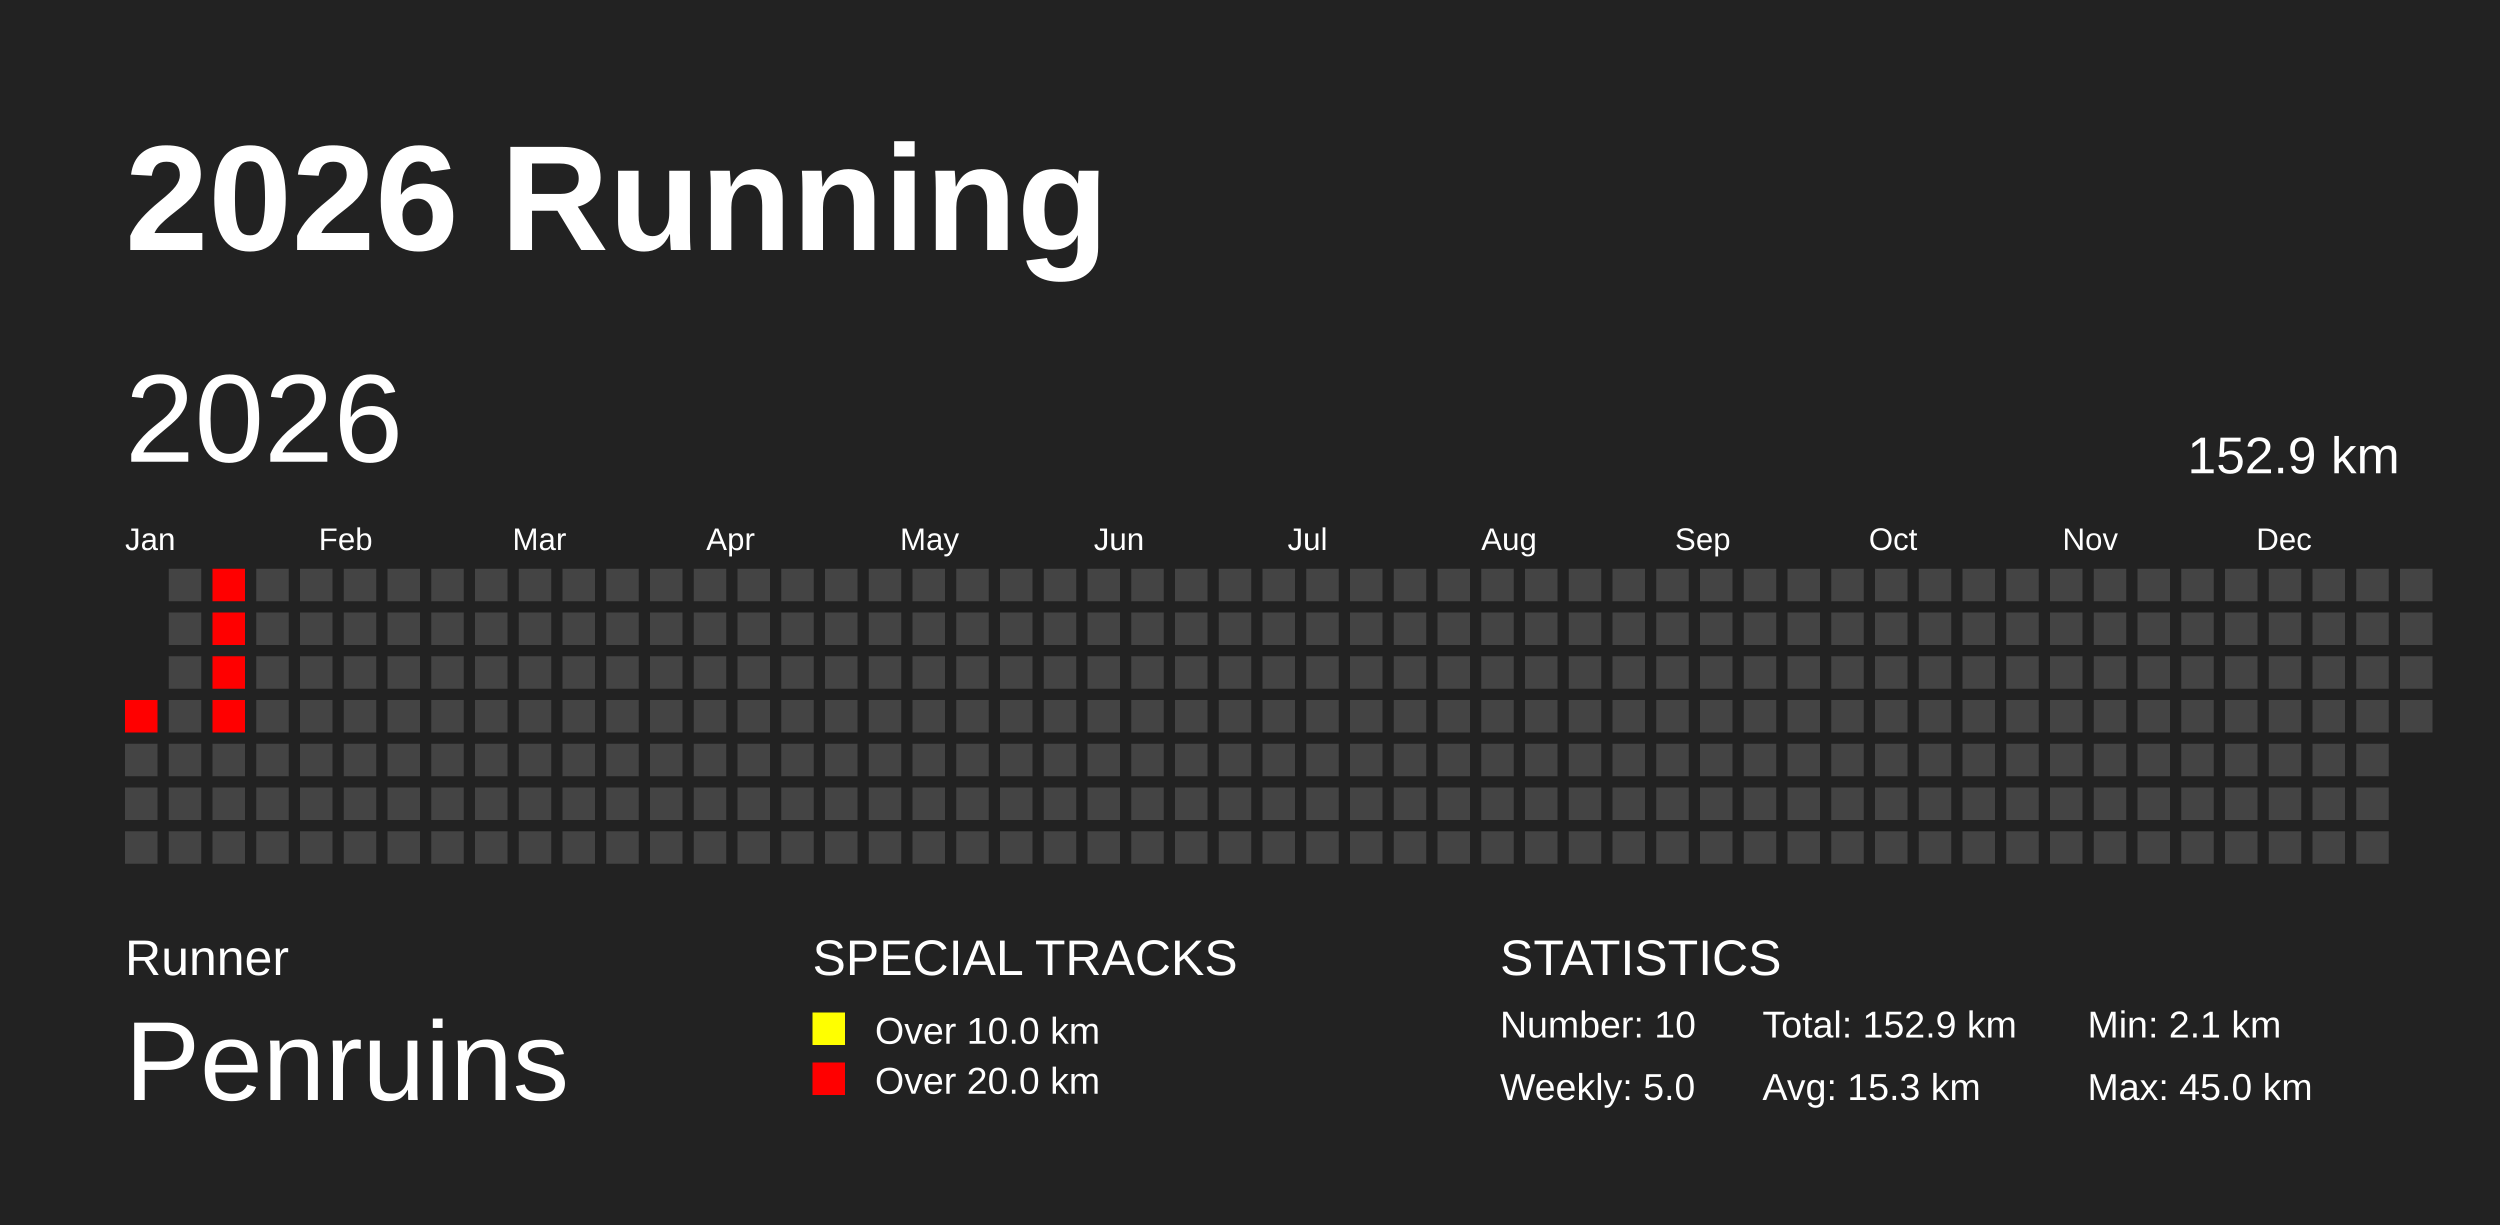
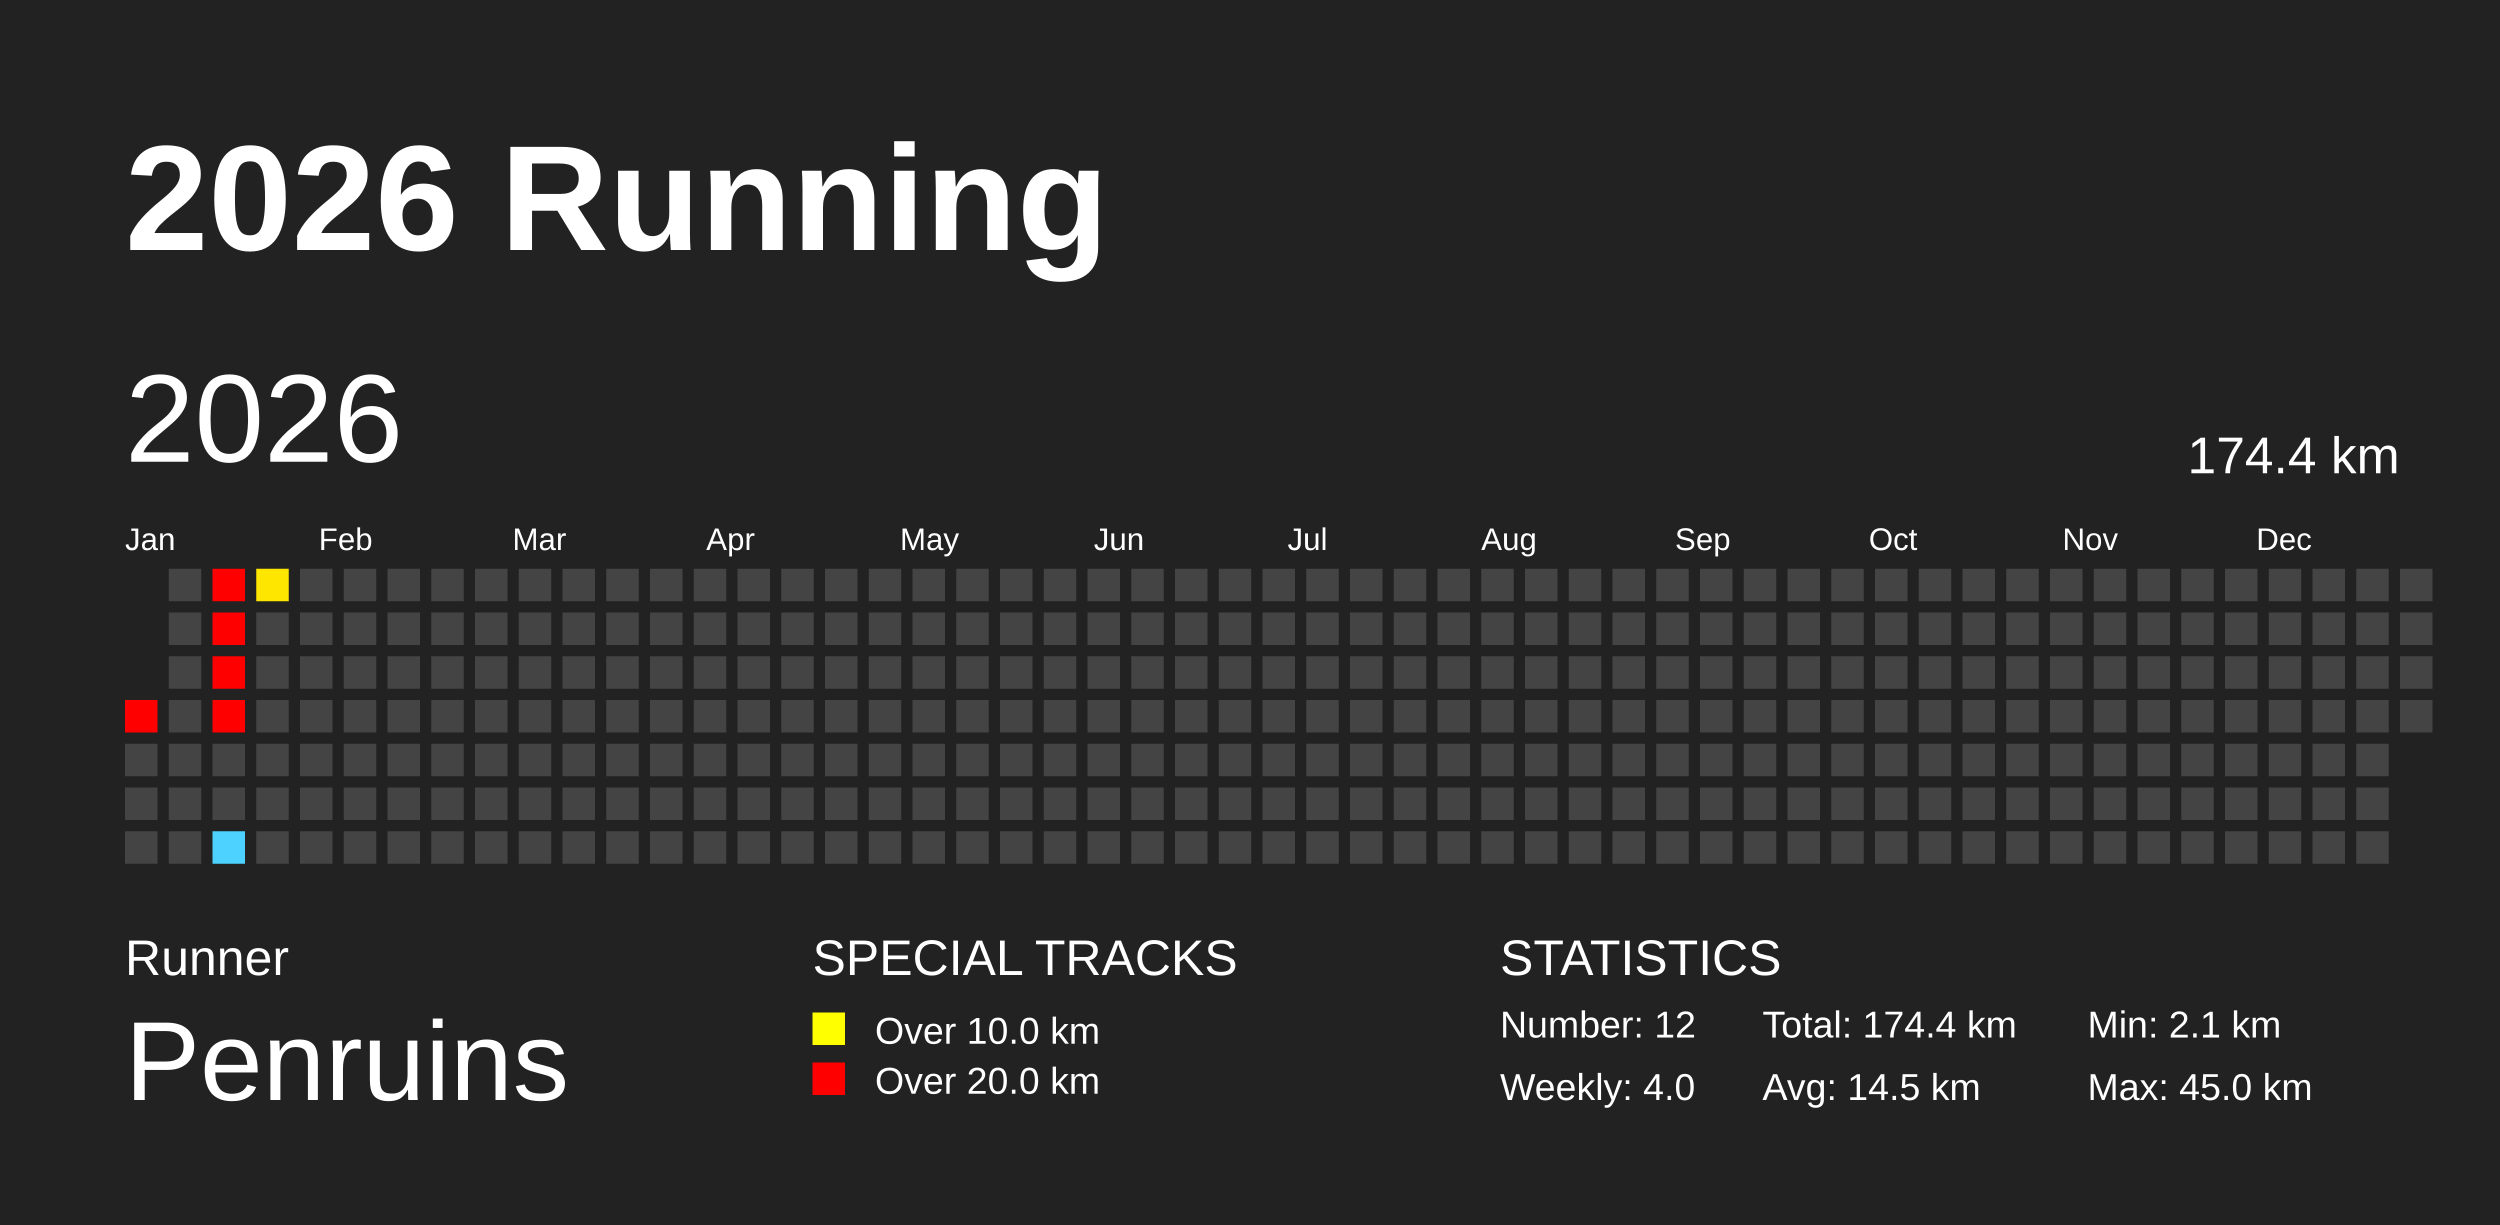
<svg xmlns="http://www.w3.org/2000/svg" baseProfile="full" height="98mm" version="1.1" viewBox="0,0,200,98" width="200mm">
  <defs />
  <rect fill="#222222" height="98" width="200" x="0" y="0" />
  <text fill="#FFFFFF" style="font-size:12px; font-family:Arial; font-weight:bold;" x="10" y="20">2026 Running</text>
  <text fill="#FFFFFF" style="font-size:4px; font-family:Arial" x="10" y="78">Runner</text>
  <text fill="#FFFFFF" style="font-size:9px; font-family:Arial" x="10" y="88">Penruins</text>
  <text fill="#FFFFFF" style="font-size:4px; font-family:Arial" x="65" y="78">SPECIAL TRACKS</text>
  <rect fill="yellow" height="2.6" width="2.6" x="65" y="81" />
  <text fill="#FFFFFF" style="font-size:3px; font-family:Arial" x="70" y="83.5">Over 10.0 km</text>
  <rect fill="red" height="2.6" width="2.6" x="65" y="85" />
  <text fill="#FFFFFF" style="font-size:3px; font-family:Arial" x="70" y="87.5">Over 20.0 km</text>
  <text fill="#FFFFFF" style="font-size:4px; font-family:Arial" x="120" y="78">STATISTICS</text>
-   <text fill="#FFFFFF" style="font-size:3px; font-family:Arial" x="120" y="83">Number: 10</text>
-   <text fill="#FFFFFF" style="font-size:3px; font-family:Arial" x="120" y="88">Weekly: 5.0</text>
-   <text fill="#FFFFFF" style="font-size:3px; font-family:Arial" x="141" y="83">Total: 152.9 km</text>
-   <text fill="#FFFFFF" style="font-size:3px; font-family:Arial" x="141" y="88">Avg: 15.3 km</text>
+   <text fill="#FFFFFF" style="font-size:3px; font-family:Arial" x="120" y="83">Number: 12</text>
+   <text fill="#FFFFFF" style="font-size:3px; font-family:Arial" x="120" y="88">Weekly: 4.0</text>
+   <text fill="#FFFFFF" style="font-size:3px; font-family:Arial" x="141" y="83">Total: 174.4 km</text>
+   <text fill="#FFFFFF" style="font-size:3px; font-family:Arial" x="141" y="88">Avg: 14.5 km</text>
  <text fill="#FFFFFF" style="font-size:3px; font-family:Arial" x="167" y="83">Min: 2.1 km</text>
  <text fill="#FFFFFF" style="font-size:3px; font-family:Arial" x="167" y="88">Max: 45.0 km</text>
  <text dominant-baseline="hanging" fill="#FFFFFF" style="font-size:10.0px; font-family:Arial;" x="10" y="30">2026</text>
-   <text dominant-baseline="hanging" fill="#FFFFFF" style="font-size:4.125px; font-family:Arial;" x="175" y="35">152.9 km</text>
+   <text dominant-baseline="hanging" fill="#FFFFFF" style="font-size:4.125px; font-family:Arial;" x="175" y="35">174.4 km</text>
  <text fill="#FFFFFF" style="font-size:2.5px; font-family:Arial" x="10.0" y="44">Jan</text>
  <text fill="#FFFFFF" style="font-size:2.5px; font-family:Arial" x="25.5" y="44">Feb</text>
  <text fill="#FFFFFF" style="font-size:2.5px; font-family:Arial" x="41.0" y="44">Mar</text>
  <text fill="#FFFFFF" style="font-size:2.5px; font-family:Arial" x="56.5" y="44">Apr</text>
  <text fill="#FFFFFF" style="font-size:2.5px; font-family:Arial" x="72.0" y="44">May</text>
  <text fill="#FFFFFF" style="font-size:2.5px; font-family:Arial" x="87.5" y="44">Jun</text>
  <text fill="#FFFFFF" style="font-size:2.5px; font-family:Arial" x="103.0" y="44">Jul</text>
  <text fill="#FFFFFF" style="font-size:2.5px; font-family:Arial" x="118.5" y="44">Aug</text>
  <text fill="#FFFFFF" style="font-size:2.5px; font-family:Arial" x="134.0" y="44">Sep</text>
  <text fill="#FFFFFF" style="font-size:2.5px; font-family:Arial" x="149.5" y="44">Oct</text>
  <text fill="#FFFFFF" style="font-size:2.5px; font-family:Arial" x="165.0" y="44">Nov</text>
  <text fill="#FFFFFF" style="font-size:2.5px; font-family:Arial" x="180.5" y="44">Dec</text>
  <rect fill="red" height="2.6" width="2.6" x="10.0" y="56.0" />
  <rect fill="#444444" height="2.6" width="2.6" x="10.0" y="59.5" />
  <rect fill="#444444" height="2.6" width="2.6" x="10.0" y="63.0" />
  <rect fill="#444444" height="2.6" width="2.6" x="10.0" y="66.5" />
  <rect fill="#444444" height="2.6" width="2.6" x="13.5" y="45.5" />
  <rect fill="#444444" height="2.6" width="2.6" x="13.5" y="49.0" />
  <rect fill="#444444" height="2.6" width="2.6" x="13.5" y="52.5" />
  <rect fill="#444444" height="2.6" width="2.6" x="13.5" y="56.0" />
  <rect fill="#444444" height="2.6" width="2.6" x="13.5" y="59.5" />
  <rect fill="#444444" height="2.6" width="2.6" x="13.5" y="63.0" />
  <rect fill="#444444" height="2.6" width="2.6" x="13.5" y="66.5" />
  <rect fill="red" height="2.6" width="2.6" x="17.0" y="45.5" />
  <rect fill="red" height="2.6" width="2.6" x="17.0" y="49.0" />
  <rect fill="red" height="2.6" width="2.6" x="17.0" y="52.5" />
  <rect fill="red" height="2.6" width="2.6" x="17.0" y="56.0" />
  <rect fill="#444444" height="2.6" width="2.6" x="17.0" y="59.5" />
  <rect fill="#444444" height="2.6" width="2.6" x="17.0" y="63.0" />
-   <rect fill="#444444" height="2.6" width="2.6" x="17.0" y="66.5" />
-   <rect fill="#444444" height="2.6" width="2.6" x="20.5" y="45.5" />
+   <rect fill="#4dd2ff" height="2.6" width="2.6" x="17.0" y="66.5" />
+   <rect fill="#ffe600" height="2.6" width="2.6" x="20.5" y="45.5" />
  <rect fill="#444444" height="2.6" width="2.6" x="20.5" y="49.0" />
  <rect fill="#444444" height="2.6" width="2.6" x="20.5" y="52.5" />
  <rect fill="#444444" height="2.6" width="2.6" x="20.5" y="56.0" />
  <rect fill="#444444" height="2.6" width="2.6" x="20.5" y="59.5" />
  <rect fill="#444444" height="2.6" width="2.6" x="20.5" y="63.0" />
  <rect fill="#444444" height="2.6" width="2.6" x="20.5" y="66.5" />
  <rect fill="#444444" height="2.6" width="2.6" x="24.0" y="45.5" />
  <rect fill="#444444" height="2.6" width="2.6" x="24.0" y="49.0" />
  <rect fill="#444444" height="2.6" width="2.6" x="24.0" y="52.5" />
  <rect fill="#444444" height="2.6" width="2.6" x="24.0" y="56.0" />
  <rect fill="#444444" height="2.6" width="2.6" x="24.0" y="59.5" />
  <rect fill="#444444" height="2.6" width="2.6" x="24.0" y="63.0" />
  <rect fill="#444444" height="2.6" width="2.6" x="24.0" y="66.5" />
  <rect fill="#444444" height="2.6" width="2.6" x="27.5" y="45.5" />
  <rect fill="#444444" height="2.6" width="2.6" x="27.5" y="49.0" />
  <rect fill="#444444" height="2.6" width="2.6" x="27.5" y="52.5" />
  <rect fill="#444444" height="2.6" width="2.6" x="27.5" y="56.0" />
  <rect fill="#444444" height="2.6" width="2.6" x="27.5" y="59.5" />
  <rect fill="#444444" height="2.6" width="2.6" x="27.5" y="63.0" />
  <rect fill="#444444" height="2.6" width="2.6" x="27.5" y="66.5" />
  <rect fill="#444444" height="2.6" width="2.6" x="31.0" y="45.5" />
  <rect fill="#444444" height="2.6" width="2.6" x="31.0" y="49.0" />
  <rect fill="#444444" height="2.6" width="2.6" x="31.0" y="52.5" />
  <rect fill="#444444" height="2.6" width="2.6" x="31.0" y="56.0" />
  <rect fill="#444444" height="2.6" width="2.6" x="31.0" y="59.5" />
  <rect fill="#444444" height="2.6" width="2.6" x="31.0" y="63.0" />
  <rect fill="#444444" height="2.6" width="2.6" x="31.0" y="66.5" />
  <rect fill="#444444" height="2.6" width="2.6" x="34.5" y="45.5" />
  <rect fill="#444444" height="2.6" width="2.6" x="34.5" y="49.0" />
  <rect fill="#444444" height="2.6" width="2.6" x="34.5" y="52.5" />
  <rect fill="#444444" height="2.6" width="2.6" x="34.5" y="56.0" />
  <rect fill="#444444" height="2.6" width="2.6" x="34.5" y="59.5" />
  <rect fill="#444444" height="2.6" width="2.6" x="34.5" y="63.0" />
  <rect fill="#444444" height="2.6" width="2.6" x="34.5" y="66.5" />
  <rect fill="#444444" height="2.6" width="2.6" x="38.0" y="45.5" />
  <rect fill="#444444" height="2.6" width="2.6" x="38.0" y="49.0" />
  <rect fill="#444444" height="2.6" width="2.6" x="38.0" y="52.5" />
  <rect fill="#444444" height="2.6" width="2.6" x="38.0" y="56.0" />
  <rect fill="#444444" height="2.6" width="2.6" x="38.0" y="59.5" />
  <rect fill="#444444" height="2.6" width="2.6" x="38.0" y="63.0" />
  <rect fill="#444444" height="2.6" width="2.6" x="38.0" y="66.5" />
  <rect fill="#444444" height="2.6" width="2.6" x="41.5" y="45.5" />
  <rect fill="#444444" height="2.6" width="2.6" x="41.5" y="49.0" />
  <rect fill="#444444" height="2.6" width="2.6" x="41.5" y="52.5" />
  <rect fill="#444444" height="2.6" width="2.6" x="41.5" y="56.0" />
  <rect fill="#444444" height="2.6" width="2.6" x="41.5" y="59.5" />
  <rect fill="#444444" height="2.6" width="2.6" x="41.5" y="63.0" />
  <rect fill="#444444" height="2.6" width="2.6" x="41.5" y="66.5" />
  <rect fill="#444444" height="2.6" width="2.6" x="45.0" y="45.5" />
  <rect fill="#444444" height="2.6" width="2.6" x="45.0" y="49.0" />
  <rect fill="#444444" height="2.6" width="2.6" x="45.0" y="52.5" />
  <rect fill="#444444" height="2.6" width="2.6" x="45.0" y="56.0" />
  <rect fill="#444444" height="2.6" width="2.6" x="45.0" y="59.5" />
  <rect fill="#444444" height="2.6" width="2.6" x="45.0" y="63.0" />
  <rect fill="#444444" height="2.6" width="2.6" x="45.0" y="66.5" />
  <rect fill="#444444" height="2.6" width="2.6" x="48.5" y="45.5" />
  <rect fill="#444444" height="2.6" width="2.6" x="48.5" y="49.0" />
  <rect fill="#444444" height="2.6" width="2.6" x="48.5" y="52.5" />
  <rect fill="#444444" height="2.6" width="2.6" x="48.5" y="56.0" />
  <rect fill="#444444" height="2.6" width="2.6" x="48.5" y="59.5" />
  <rect fill="#444444" height="2.6" width="2.6" x="48.5" y="63.0" />
  <rect fill="#444444" height="2.6" width="2.6" x="48.5" y="66.5" />
  <rect fill="#444444" height="2.6" width="2.6" x="52.0" y="45.5" />
  <rect fill="#444444" height="2.6" width="2.6" x="52.0" y="49.0" />
  <rect fill="#444444" height="2.6" width="2.6" x="52.0" y="52.5" />
  <rect fill="#444444" height="2.6" width="2.6" x="52.0" y="56.0" />
  <rect fill="#444444" height="2.6" width="2.6" x="52.0" y="59.5" />
  <rect fill="#444444" height="2.6" width="2.6" x="52.0" y="63.0" />
  <rect fill="#444444" height="2.6" width="2.6" x="52.0" y="66.5" />
  <rect fill="#444444" height="2.6" width="2.6" x="55.5" y="45.5" />
  <rect fill="#444444" height="2.6" width="2.6" x="55.5" y="49.0" />
  <rect fill="#444444" height="2.6" width="2.6" x="55.5" y="52.5" />
  <rect fill="#444444" height="2.6" width="2.6" x="55.5" y="56.0" />
  <rect fill="#444444" height="2.6" width="2.6" x="55.5" y="59.5" />
  <rect fill="#444444" height="2.6" width="2.6" x="55.5" y="63.0" />
  <rect fill="#444444" height="2.6" width="2.6" x="55.5" y="66.5" />
  <rect fill="#444444" height="2.6" width="2.6" x="59.0" y="45.5" />
  <rect fill="#444444" height="2.6" width="2.6" x="59.0" y="49.0" />
  <rect fill="#444444" height="2.6" width="2.6" x="59.0" y="52.5" />
  <rect fill="#444444" height="2.6" width="2.6" x="59.0" y="56.0" />
  <rect fill="#444444" height="2.6" width="2.6" x="59.0" y="59.5" />
  <rect fill="#444444" height="2.6" width="2.6" x="59.0" y="63.0" />
  <rect fill="#444444" height="2.6" width="2.6" x="59.0" y="66.5" />
  <rect fill="#444444" height="2.6" width="2.6" x="62.5" y="45.5" />
  <rect fill="#444444" height="2.6" width="2.6" x="62.5" y="49.0" />
  <rect fill="#444444" height="2.6" width="2.6" x="62.5" y="52.5" />
  <rect fill="#444444" height="2.6" width="2.6" x="62.5" y="56.0" />
  <rect fill="#444444" height="2.6" width="2.6" x="62.5" y="59.5" />
  <rect fill="#444444" height="2.6" width="2.6" x="62.5" y="63.0" />
  <rect fill="#444444" height="2.6" width="2.6" x="62.5" y="66.5" />
  <rect fill="#444444" height="2.6" width="2.6" x="66.0" y="45.5" />
  <rect fill="#444444" height="2.6" width="2.6" x="66.0" y="49.0" />
  <rect fill="#444444" height="2.6" width="2.6" x="66.0" y="52.5" />
  <rect fill="#444444" height="2.6" width="2.6" x="66.0" y="56.0" />
  <rect fill="#444444" height="2.6" width="2.6" x="66.0" y="59.5" />
  <rect fill="#444444" height="2.6" width="2.6" x="66.0" y="63.0" />
  <rect fill="#444444" height="2.6" width="2.6" x="66.0" y="66.5" />
  <rect fill="#444444" height="2.6" width="2.6" x="69.5" y="45.5" />
  <rect fill="#444444" height="2.6" width="2.6" x="69.5" y="49.0" />
  <rect fill="#444444" height="2.6" width="2.6" x="69.5" y="52.5" />
  <rect fill="#444444" height="2.6" width="2.6" x="69.5" y="56.0" />
  <rect fill="#444444" height="2.6" width="2.6" x="69.5" y="59.5" />
  <rect fill="#444444" height="2.6" width="2.6" x="69.5" y="63.0" />
  <rect fill="#444444" height="2.6" width="2.6" x="69.5" y="66.5" />
  <rect fill="#444444" height="2.6" width="2.6" x="73.0" y="45.5" />
  <rect fill="#444444" height="2.6" width="2.6" x="73.0" y="49.0" />
  <rect fill="#444444" height="2.6" width="2.6" x="73.0" y="52.5" />
  <rect fill="#444444" height="2.6" width="2.6" x="73.0" y="56.0" />
  <rect fill="#444444" height="2.6" width="2.6" x="73.0" y="59.5" />
  <rect fill="#444444" height="2.6" width="2.6" x="73.0" y="63.0" />
  <rect fill="#444444" height="2.6" width="2.6" x="73.0" y="66.5" />
  <rect fill="#444444" height="2.6" width="2.6" x="76.5" y="45.5" />
  <rect fill="#444444" height="2.6" width="2.6" x="76.5" y="49.0" />
  <rect fill="#444444" height="2.6" width="2.6" x="76.5" y="52.5" />
  <rect fill="#444444" height="2.6" width="2.6" x="76.5" y="56.0" />
  <rect fill="#444444" height="2.6" width="2.6" x="76.5" y="59.5" />
  <rect fill="#444444" height="2.6" width="2.6" x="76.5" y="63.0" />
  <rect fill="#444444" height="2.6" width="2.6" x="76.5" y="66.5" />
  <rect fill="#444444" height="2.6" width="2.6" x="80.0" y="45.5" />
  <rect fill="#444444" height="2.6" width="2.6" x="80.0" y="49.0" />
  <rect fill="#444444" height="2.6" width="2.6" x="80.0" y="52.5" />
  <rect fill="#444444" height="2.6" width="2.6" x="80.0" y="56.0" />
  <rect fill="#444444" height="2.6" width="2.6" x="80.0" y="59.5" />
  <rect fill="#444444" height="2.6" width="2.6" x="80.0" y="63.0" />
  <rect fill="#444444" height="2.6" width="2.6" x="80.0" y="66.5" />
  <rect fill="#444444" height="2.6" width="2.6" x="83.5" y="45.5" />
  <rect fill="#444444" height="2.6" width="2.6" x="83.5" y="49.0" />
  <rect fill="#444444" height="2.6" width="2.6" x="83.5" y="52.5" />
  <rect fill="#444444" height="2.6" width="2.6" x="83.5" y="56.0" />
  <rect fill="#444444" height="2.6" width="2.6" x="83.5" y="59.5" />
  <rect fill="#444444" height="2.6" width="2.6" x="83.5" y="63.0" />
  <rect fill="#444444" height="2.6" width="2.6" x="83.5" y="66.5" />
  <rect fill="#444444" height="2.6" width="2.6" x="87.0" y="45.5" />
  <rect fill="#444444" height="2.6" width="2.6" x="87.0" y="49.0" />
  <rect fill="#444444" height="2.6" width="2.6" x="87.0" y="52.5" />
  <rect fill="#444444" height="2.6" width="2.6" x="87.0" y="56.0" />
  <rect fill="#444444" height="2.6" width="2.6" x="87.0" y="59.5" />
  <rect fill="#444444" height="2.6" width="2.6" x="87.0" y="63.0" />
  <rect fill="#444444" height="2.6" width="2.6" x="87.0" y="66.5" />
  <rect fill="#444444" height="2.6" width="2.6" x="90.5" y="45.5" />
  <rect fill="#444444" height="2.6" width="2.6" x="90.5" y="49.0" />
  <rect fill="#444444" height="2.6" width="2.6" x="90.5" y="52.5" />
  <rect fill="#444444" height="2.6" width="2.6" x="90.5" y="56.0" />
  <rect fill="#444444" height="2.6" width="2.6" x="90.5" y="59.5" />
  <rect fill="#444444" height="2.6" width="2.6" x="90.5" y="63.0" />
  <rect fill="#444444" height="2.6" width="2.6" x="90.5" y="66.5" />
  <rect fill="#444444" height="2.6" width="2.6" x="94.0" y="45.5" />
  <rect fill="#444444" height="2.6" width="2.6" x="94.0" y="49.0" />
  <rect fill="#444444" height="2.6" width="2.6" x="94.0" y="52.5" />
  <rect fill="#444444" height="2.6" width="2.6" x="94.0" y="56.0" />
  <rect fill="#444444" height="2.6" width="2.6" x="94.0" y="59.5" />
  <rect fill="#444444" height="2.6" width="2.6" x="94.0" y="63.0" />
  <rect fill="#444444" height="2.6" width="2.6" x="94.0" y="66.5" />
  <rect fill="#444444" height="2.6" width="2.6" x="97.5" y="45.5" />
  <rect fill="#444444" height="2.6" width="2.6" x="97.5" y="49.0" />
  <rect fill="#444444" height="2.6" width="2.6" x="97.5" y="52.5" />
  <rect fill="#444444" height="2.6" width="2.6" x="97.5" y="56.0" />
  <rect fill="#444444" height="2.6" width="2.6" x="97.5" y="59.5" />
  <rect fill="#444444" height="2.6" width="2.6" x="97.5" y="63.0" />
  <rect fill="#444444" height="2.6" width="2.6" x="97.5" y="66.5" />
  <rect fill="#444444" height="2.6" width="2.6" x="101.0" y="45.5" />
  <rect fill="#444444" height="2.6" width="2.6" x="101.0" y="49.0" />
  <rect fill="#444444" height="2.6" width="2.6" x="101.0" y="52.5" />
  <rect fill="#444444" height="2.6" width="2.6" x="101.0" y="56.0" />
  <rect fill="#444444" height="2.6" width="2.6" x="101.0" y="59.5" />
  <rect fill="#444444" height="2.6" width="2.6" x="101.0" y="63.0" />
  <rect fill="#444444" height="2.6" width="2.6" x="101.0" y="66.5" />
  <rect fill="#444444" height="2.6" width="2.6" x="104.5" y="45.5" />
  <rect fill="#444444" height="2.6" width="2.6" x="104.5" y="49.0" />
  <rect fill="#444444" height="2.6" width="2.6" x="104.5" y="52.5" />
  <rect fill="#444444" height="2.6" width="2.6" x="104.5" y="56.0" />
  <rect fill="#444444" height="2.6" width="2.6" x="104.5" y="59.5" />
  <rect fill="#444444" height="2.6" width="2.6" x="104.5" y="63.0" />
  <rect fill="#444444" height="2.6" width="2.6" x="104.5" y="66.5" />
  <rect fill="#444444" height="2.6" width="2.6" x="108.0" y="45.5" />
  <rect fill="#444444" height="2.6" width="2.6" x="108.0" y="49.0" />
  <rect fill="#444444" height="2.6" width="2.6" x="108.0" y="52.5" />
  <rect fill="#444444" height="2.6" width="2.6" x="108.0" y="56.0" />
  <rect fill="#444444" height="2.6" width="2.6" x="108.0" y="59.5" />
  <rect fill="#444444" height="2.6" width="2.6" x="108.0" y="63.0" />
  <rect fill="#444444" height="2.6" width="2.6" x="108.0" y="66.5" />
  <rect fill="#444444" height="2.6" width="2.6" x="111.5" y="45.5" />
  <rect fill="#444444" height="2.6" width="2.6" x="111.5" y="49.0" />
  <rect fill="#444444" height="2.6" width="2.6" x="111.5" y="52.5" />
  <rect fill="#444444" height="2.6" width="2.6" x="111.5" y="56.0" />
  <rect fill="#444444" height="2.6" width="2.6" x="111.5" y="59.5" />
  <rect fill="#444444" height="2.6" width="2.6" x="111.5" y="63.0" />
  <rect fill="#444444" height="2.6" width="2.6" x="111.5" y="66.5" />
  <rect fill="#444444" height="2.6" width="2.6" x="115.0" y="45.5" />
  <rect fill="#444444" height="2.6" width="2.6" x="115.0" y="49.0" />
  <rect fill="#444444" height="2.6" width="2.6" x="115.0" y="52.5" />
  <rect fill="#444444" height="2.6" width="2.6" x="115.0" y="56.0" />
  <rect fill="#444444" height="2.6" width="2.6" x="115.0" y="59.5" />
  <rect fill="#444444" height="2.6" width="2.6" x="115.0" y="63.0" />
  <rect fill="#444444" height="2.6" width="2.6" x="115.0" y="66.5" />
  <rect fill="#444444" height="2.6" width="2.6" x="118.5" y="45.5" />
  <rect fill="#444444" height="2.6" width="2.6" x="118.5" y="49.0" />
  <rect fill="#444444" height="2.6" width="2.6" x="118.5" y="52.5" />
  <rect fill="#444444" height="2.6" width="2.6" x="118.5" y="56.0" />
  <rect fill="#444444" height="2.6" width="2.6" x="118.5" y="59.5" />
  <rect fill="#444444" height="2.6" width="2.6" x="118.5" y="63.0" />
  <rect fill="#444444" height="2.6" width="2.6" x="118.5" y="66.5" />
  <rect fill="#444444" height="2.6" width="2.6" x="122.0" y="45.5" />
  <rect fill="#444444" height="2.6" width="2.6" x="122.0" y="49.0" />
  <rect fill="#444444" height="2.6" width="2.6" x="122.0" y="52.5" />
  <rect fill="#444444" height="2.6" width="2.6" x="122.0" y="56.0" />
  <rect fill="#444444" height="2.6" width="2.6" x="122.0" y="59.5" />
  <rect fill="#444444" height="2.6" width="2.6" x="122.0" y="63.0" />
  <rect fill="#444444" height="2.6" width="2.6" x="122.0" y="66.5" />
  <rect fill="#444444" height="2.6" width="2.6" x="125.5" y="45.5" />
  <rect fill="#444444" height="2.6" width="2.6" x="125.5" y="49.0" />
  <rect fill="#444444" height="2.6" width="2.6" x="125.5" y="52.5" />
  <rect fill="#444444" height="2.6" width="2.6" x="125.5" y="56.0" />
  <rect fill="#444444" height="2.6" width="2.6" x="125.5" y="59.5" />
  <rect fill="#444444" height="2.6" width="2.6" x="125.5" y="63.0" />
  <rect fill="#444444" height="2.6" width="2.6" x="125.5" y="66.5" />
  <rect fill="#444444" height="2.6" width="2.6" x="129.0" y="45.5" />
  <rect fill="#444444" height="2.6" width="2.6" x="129.0" y="49.0" />
  <rect fill="#444444" height="2.6" width="2.6" x="129.0" y="52.5" />
  <rect fill="#444444" height="2.6" width="2.6" x="129.0" y="56.0" />
  <rect fill="#444444" height="2.6" width="2.6" x="129.0" y="59.5" />
  <rect fill="#444444" height="2.6" width="2.6" x="129.0" y="63.0" />
  <rect fill="#444444" height="2.6" width="2.6" x="129.0" y="66.5" />
  <rect fill="#444444" height="2.6" width="2.6" x="132.5" y="45.5" />
  <rect fill="#444444" height="2.6" width="2.6" x="132.5" y="49.0" />
  <rect fill="#444444" height="2.6" width="2.6" x="132.5" y="52.5" />
  <rect fill="#444444" height="2.6" width="2.6" x="132.5" y="56.0" />
  <rect fill="#444444" height="2.6" width="2.6" x="132.5" y="59.5" />
  <rect fill="#444444" height="2.6" width="2.6" x="132.5" y="63.0" />
  <rect fill="#444444" height="2.6" width="2.6" x="132.5" y="66.5" />
  <rect fill="#444444" height="2.6" width="2.6" x="136.0" y="45.5" />
  <rect fill="#444444" height="2.6" width="2.6" x="136.0" y="49.0" />
  <rect fill="#444444" height="2.6" width="2.6" x="136.0" y="52.5" />
  <rect fill="#444444" height="2.6" width="2.6" x="136.0" y="56.0" />
  <rect fill="#444444" height="2.6" width="2.6" x="136.0" y="59.5" />
  <rect fill="#444444" height="2.6" width="2.6" x="136.0" y="63.0" />
  <rect fill="#444444" height="2.6" width="2.6" x="136.0" y="66.5" />
  <rect fill="#444444" height="2.6" width="2.6" x="139.5" y="45.5" />
  <rect fill="#444444" height="2.6" width="2.6" x="139.5" y="49.0" />
  <rect fill="#444444" height="2.6" width="2.6" x="139.5" y="52.5" />
  <rect fill="#444444" height="2.6" width="2.6" x="139.5" y="56.0" />
  <rect fill="#444444" height="2.6" width="2.6" x="139.5" y="59.5" />
  <rect fill="#444444" height="2.6" width="2.6" x="139.5" y="63.0" />
  <rect fill="#444444" height="2.6" width="2.6" x="139.5" y="66.5" />
  <rect fill="#444444" height="2.6" width="2.6" x="143.0" y="45.5" />
  <rect fill="#444444" height="2.6" width="2.6" x="143.0" y="49.0" />
  <rect fill="#444444" height="2.6" width="2.6" x="143.0" y="52.5" />
  <rect fill="#444444" height="2.6" width="2.6" x="143.0" y="56.0" />
  <rect fill="#444444" height="2.6" width="2.6" x="143.0" y="59.5" />
  <rect fill="#444444" height="2.6" width="2.6" x="143.0" y="63.0" />
  <rect fill="#444444" height="2.6" width="2.6" x="143.0" y="66.5" />
  <rect fill="#444444" height="2.6" width="2.6" x="146.5" y="45.5" />
  <rect fill="#444444" height="2.6" width="2.6" x="146.5" y="49.0" />
  <rect fill="#444444" height="2.6" width="2.6" x="146.5" y="52.5" />
  <rect fill="#444444" height="2.6" width="2.6" x="146.5" y="56.0" />
  <rect fill="#444444" height="2.6" width="2.6" x="146.5" y="59.5" />
  <rect fill="#444444" height="2.6" width="2.6" x="146.5" y="63.0" />
  <rect fill="#444444" height="2.6" width="2.6" x="146.5" y="66.5" />
  <rect fill="#444444" height="2.6" width="2.6" x="150.0" y="45.5" />
  <rect fill="#444444" height="2.6" width="2.6" x="150.0" y="49.0" />
  <rect fill="#444444" height="2.6" width="2.6" x="150.0" y="52.5" />
  <rect fill="#444444" height="2.6" width="2.6" x="150.0" y="56.0" />
  <rect fill="#444444" height="2.6" width="2.6" x="150.0" y="59.5" />
  <rect fill="#444444" height="2.6" width="2.6" x="150.0" y="63.0" />
  <rect fill="#444444" height="2.6" width="2.6" x="150.0" y="66.5" />
  <rect fill="#444444" height="2.6" width="2.6" x="153.5" y="45.5" />
  <rect fill="#444444" height="2.6" width="2.6" x="153.5" y="49.0" />
  <rect fill="#444444" height="2.6" width="2.6" x="153.5" y="52.5" />
  <rect fill="#444444" height="2.6" width="2.6" x="153.5" y="56.0" />
  <rect fill="#444444" height="2.6" width="2.6" x="153.5" y="59.5" />
  <rect fill="#444444" height="2.6" width="2.6" x="153.5" y="63.0" />
  <rect fill="#444444" height="2.6" width="2.6" x="153.5" y="66.5" />
  <rect fill="#444444" height="2.6" width="2.6" x="157.0" y="45.5" />
  <rect fill="#444444" height="2.6" width="2.6" x="157.0" y="49.0" />
  <rect fill="#444444" height="2.6" width="2.6" x="157.0" y="52.5" />
  <rect fill="#444444" height="2.6" width="2.6" x="157.0" y="56.0" />
  <rect fill="#444444" height="2.6" width="2.6" x="157.0" y="59.5" />
  <rect fill="#444444" height="2.6" width="2.6" x="157.0" y="63.0" />
  <rect fill="#444444" height="2.6" width="2.6" x="157.0" y="66.5" />
  <rect fill="#444444" height="2.6" width="2.6" x="160.5" y="45.5" />
  <rect fill="#444444" height="2.6" width="2.6" x="160.5" y="49.0" />
  <rect fill="#444444" height="2.6" width="2.6" x="160.5" y="52.5" />
  <rect fill="#444444" height="2.6" width="2.6" x="160.5" y="56.0" />
  <rect fill="#444444" height="2.6" width="2.6" x="160.5" y="59.5" />
  <rect fill="#444444" height="2.6" width="2.6" x="160.5" y="63.0" />
  <rect fill="#444444" height="2.6" width="2.6" x="160.5" y="66.5" />
  <rect fill="#444444" height="2.6" width="2.6" x="164.0" y="45.5" />
  <rect fill="#444444" height="2.6" width="2.6" x="164.0" y="49.0" />
  <rect fill="#444444" height="2.6" width="2.6" x="164.0" y="52.5" />
  <rect fill="#444444" height="2.6" width="2.6" x="164.0" y="56.0" />
  <rect fill="#444444" height="2.6" width="2.6" x="164.0" y="59.5" />
  <rect fill="#444444" height="2.6" width="2.6" x="164.0" y="63.0" />
  <rect fill="#444444" height="2.6" width="2.6" x="164.0" y="66.5" />
  <rect fill="#444444" height="2.6" width="2.6" x="167.5" y="45.5" />
  <rect fill="#444444" height="2.6" width="2.6" x="167.5" y="49.0" />
  <rect fill="#444444" height="2.6" width="2.6" x="167.5" y="52.5" />
  <rect fill="#444444" height="2.6" width="2.6" x="167.5" y="56.0" />
  <rect fill="#444444" height="2.6" width="2.6" x="167.5" y="59.5" />
  <rect fill="#444444" height="2.6" width="2.6" x="167.5" y="63.0" />
  <rect fill="#444444" height="2.6" width="2.6" x="167.5" y="66.5" />
  <rect fill="#444444" height="2.6" width="2.6" x="171.0" y="45.5" />
  <rect fill="#444444" height="2.6" width="2.6" x="171.0" y="49.0" />
  <rect fill="#444444" height="2.6" width="2.6" x="171.0" y="52.5" />
  <rect fill="#444444" height="2.6" width="2.6" x="171.0" y="56.0" />
  <rect fill="#444444" height="2.6" width="2.6" x="171.0" y="59.5" />
  <rect fill="#444444" height="2.6" width="2.6" x="171.0" y="63.0" />
  <rect fill="#444444" height="2.6" width="2.6" x="171.0" y="66.5" />
  <rect fill="#444444" height="2.6" width="2.6" x="174.5" y="45.5" />
  <rect fill="#444444" height="2.6" width="2.6" x="174.5" y="49.0" />
  <rect fill="#444444" height="2.6" width="2.6" x="174.5" y="52.5" />
  <rect fill="#444444" height="2.6" width="2.6" x="174.5" y="56.0" />
  <rect fill="#444444" height="2.6" width="2.6" x="174.5" y="59.5" />
  <rect fill="#444444" height="2.6" width="2.6" x="174.5" y="63.0" />
  <rect fill="#444444" height="2.6" width="2.6" x="174.5" y="66.5" />
  <rect fill="#444444" height="2.6" width="2.6" x="178.0" y="45.5" />
  <rect fill="#444444" height="2.6" width="2.6" x="178.0" y="49.0" />
  <rect fill="#444444" height="2.6" width="2.6" x="178.0" y="52.5" />
  <rect fill="#444444" height="2.6" width="2.6" x="178.0" y="56.0" />
  <rect fill="#444444" height="2.6" width="2.6" x="178.0" y="59.5" />
  <rect fill="#444444" height="2.6" width="2.6" x="178.0" y="63.0" />
  <rect fill="#444444" height="2.6" width="2.6" x="178.0" y="66.5" />
  <rect fill="#444444" height="2.6" width="2.6" x="181.5" y="45.5" />
  <rect fill="#444444" height="2.6" width="2.6" x="181.5" y="49.0" />
  <rect fill="#444444" height="2.6" width="2.6" x="181.5" y="52.5" />
  <rect fill="#444444" height="2.6" width="2.6" x="181.5" y="56.0" />
  <rect fill="#444444" height="2.6" width="2.6" x="181.5" y="59.5" />
  <rect fill="#444444" height="2.6" width="2.6" x="181.5" y="63.0" />
  <rect fill="#444444" height="2.6" width="2.6" x="181.5" y="66.5" />
  <rect fill="#444444" height="2.6" width="2.6" x="185.0" y="45.5" />
  <rect fill="#444444" height="2.6" width="2.6" x="185.0" y="49.0" />
  <rect fill="#444444" height="2.6" width="2.6" x="185.0" y="52.5" />
  <rect fill="#444444" height="2.6" width="2.6" x="185.0" y="56.0" />
  <rect fill="#444444" height="2.6" width="2.6" x="185.0" y="59.5" />
  <rect fill="#444444" height="2.6" width="2.6" x="185.0" y="63.0" />
  <rect fill="#444444" height="2.6" width="2.6" x="185.0" y="66.5" />
  <rect fill="#444444" height="2.6" width="2.6" x="188.5" y="45.5" />
  <rect fill="#444444" height="2.6" width="2.6" x="188.5" y="49.0" />
  <rect fill="#444444" height="2.6" width="2.6" x="188.5" y="52.5" />
  <rect fill="#444444" height="2.6" width="2.6" x="188.5" y="56.0" />
  <rect fill="#444444" height="2.6" width="2.6" x="188.5" y="59.5" />
  <rect fill="#444444" height="2.6" width="2.6" x="188.5" y="63.0" />
  <rect fill="#444444" height="2.6" width="2.6" x="188.5" y="66.5" />
  <rect fill="#444444" height="2.6" width="2.6" x="192.0" y="45.5" />
  <rect fill="#444444" height="2.6" width="2.6" x="192.0" y="49.0" />
  <rect fill="#444444" height="2.6" width="2.6" x="192.0" y="52.5" />
  <rect fill="#444444" height="2.6" width="2.6" x="192.0" y="56.0" />
</svg>
